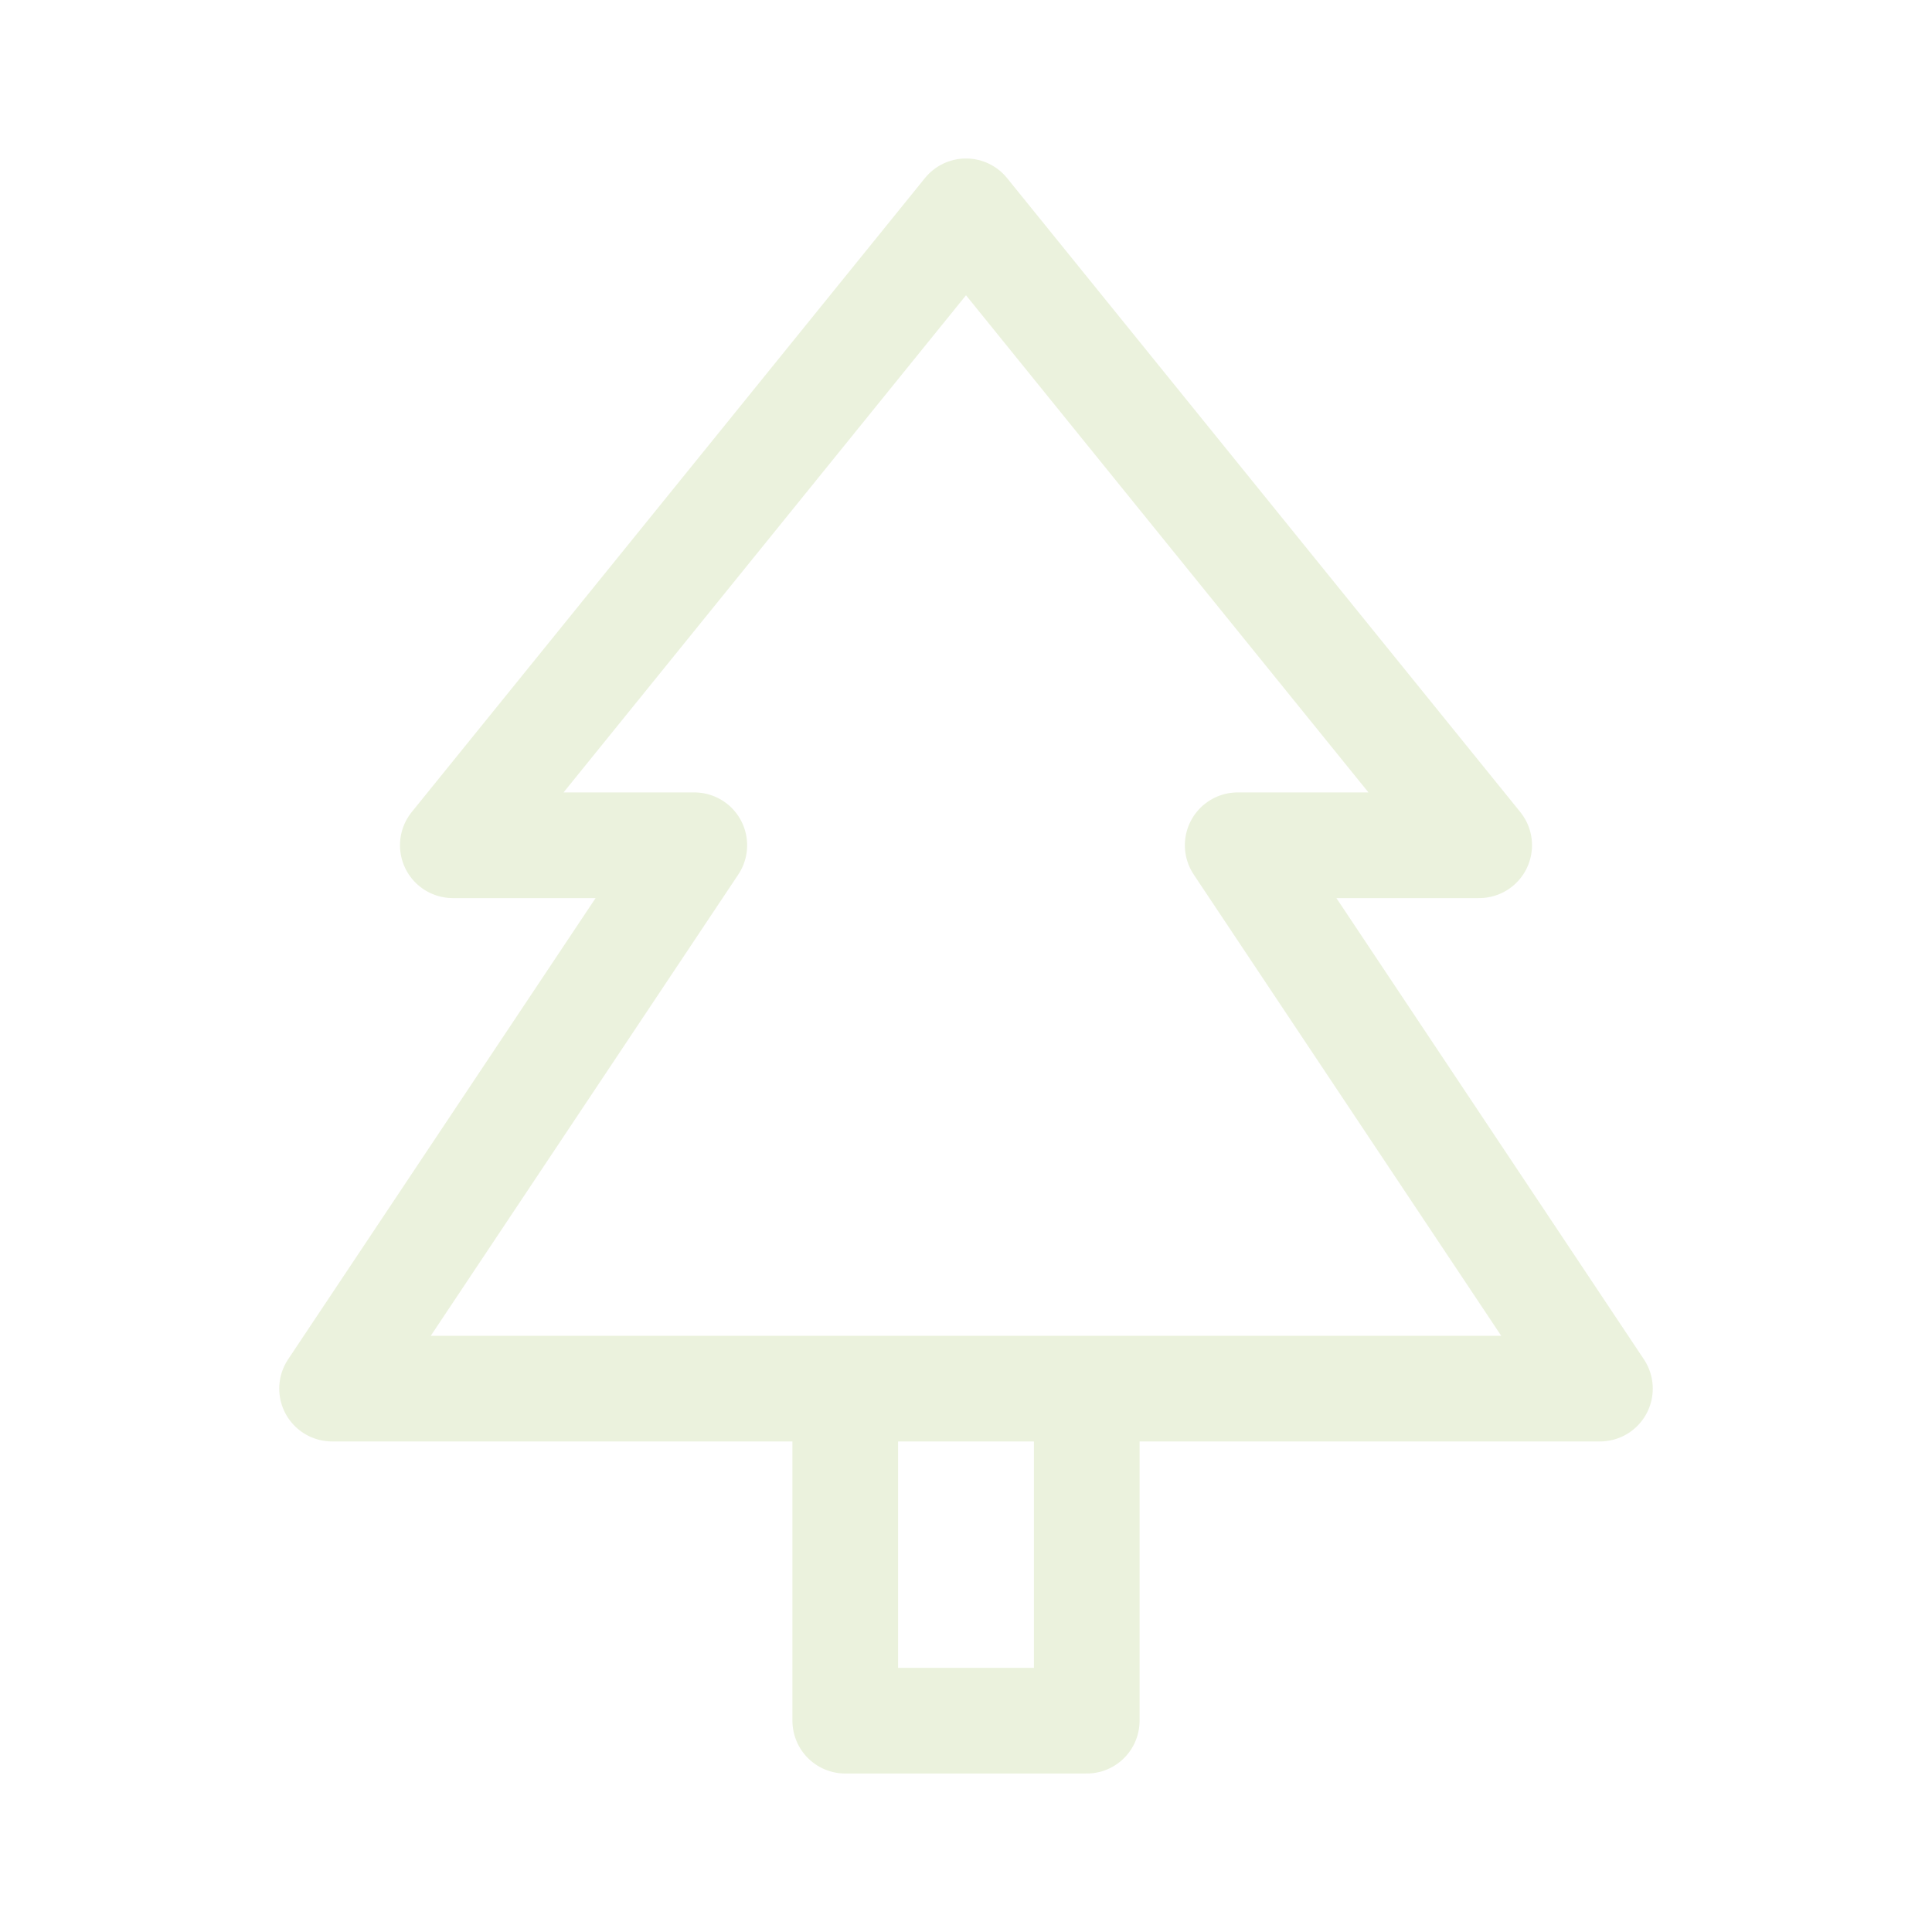
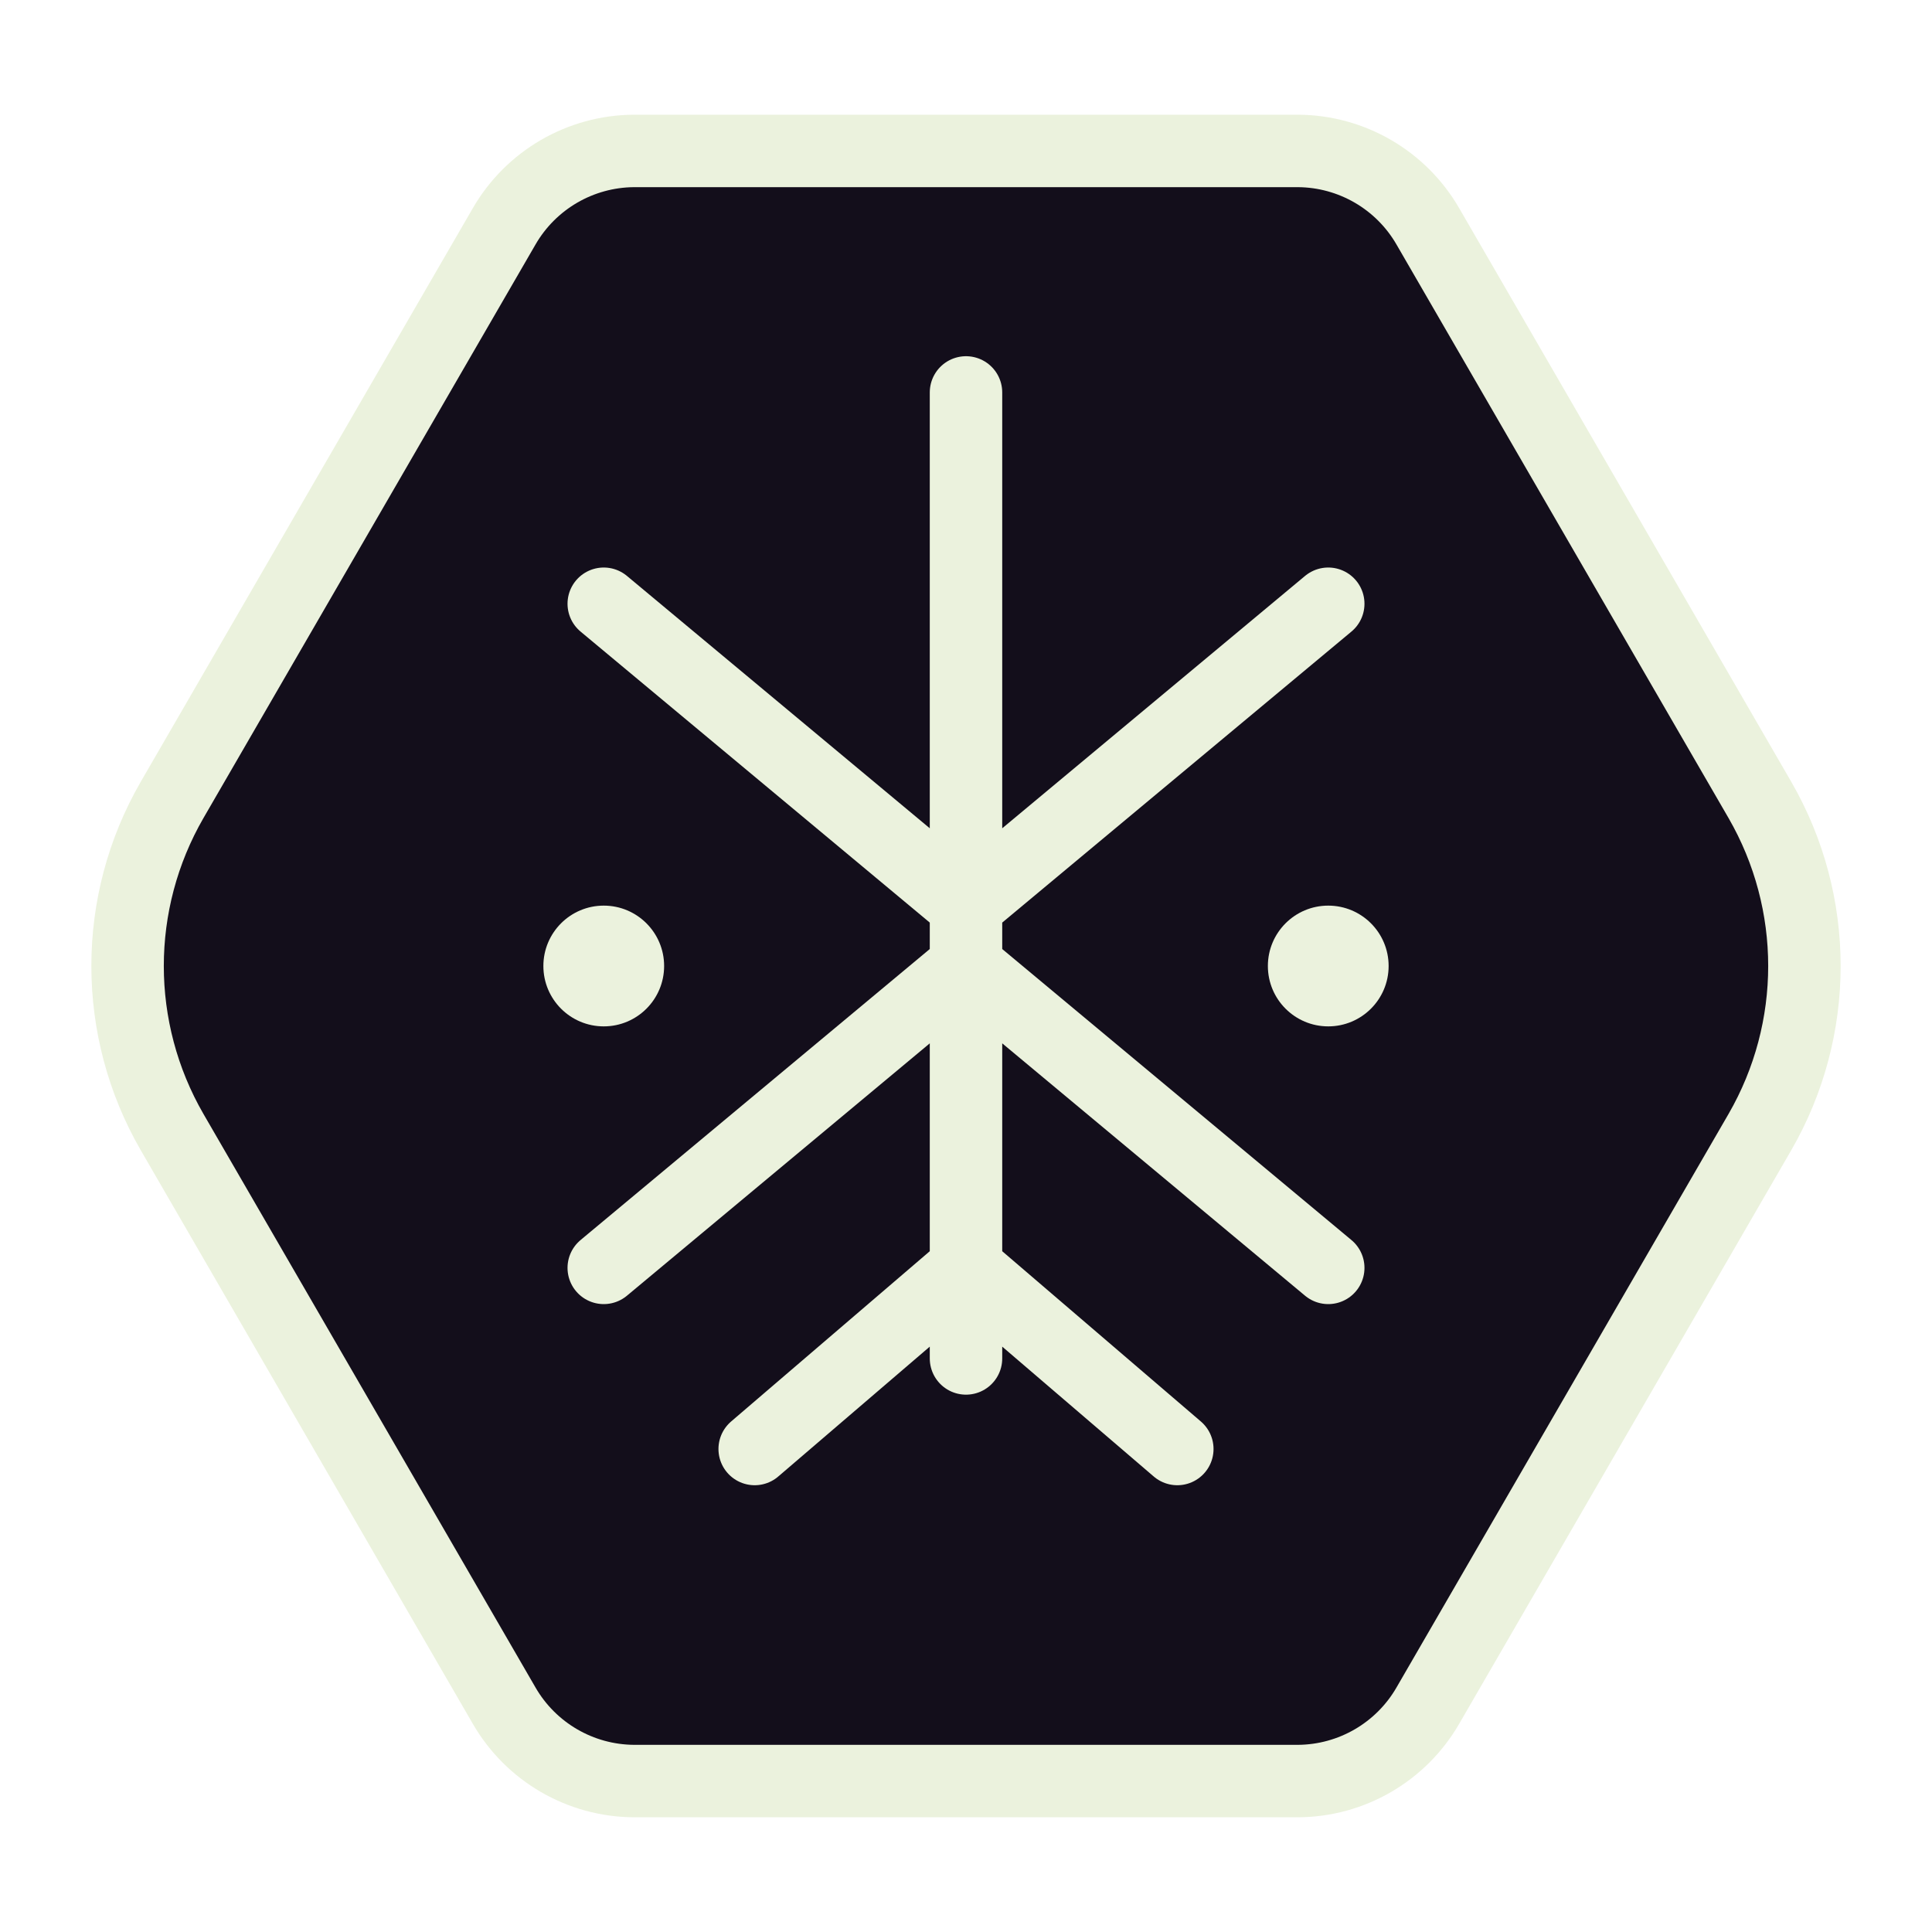
- <svg xmlns="http://www.w3.org/2000/svg" viewBox="0 0 64 64" fill="none" stroke="#ebf2dd" stroke-width="3.5" stroke-linecap="round" stroke-linejoin="round">
-   <path d="M32 7 15 28h8L11 46h42L41 28h8L32 7z M28 46v11h8V46" />
+ <svg xmlns="http://www.w3.org/2000/svg" viewBox="0 0 64 64" fill="none" stroke="#ebf2dd" stroke-width="2.4" stroke-linecap="round" stroke-linejoin="round">
+   <path d="M21 5h22a5 5 0 0 1 4.3 2.5l11 19a11 11 0 0 1 0 11l-11 19A5 5 0 0 1 43 59H21a5 5 0 0 1-4.3-2.5l-11-19a11 11 0 0 1 0-11l11-19A5 5 0 0 1 21 5z" fill="#130e1b" />
+   <path d="M32 13v32M20 20l12 10 12-10M20 42l12-10 12 10M25 48l7-6 7 6" />
+   <circle cx="20" cy="32" r="2" fill="#ebf2dd" stroke="none" />
+   <circle cx="44" cy="32" r="2" fill="#ebf2dd" stroke="none" />
</svg>
